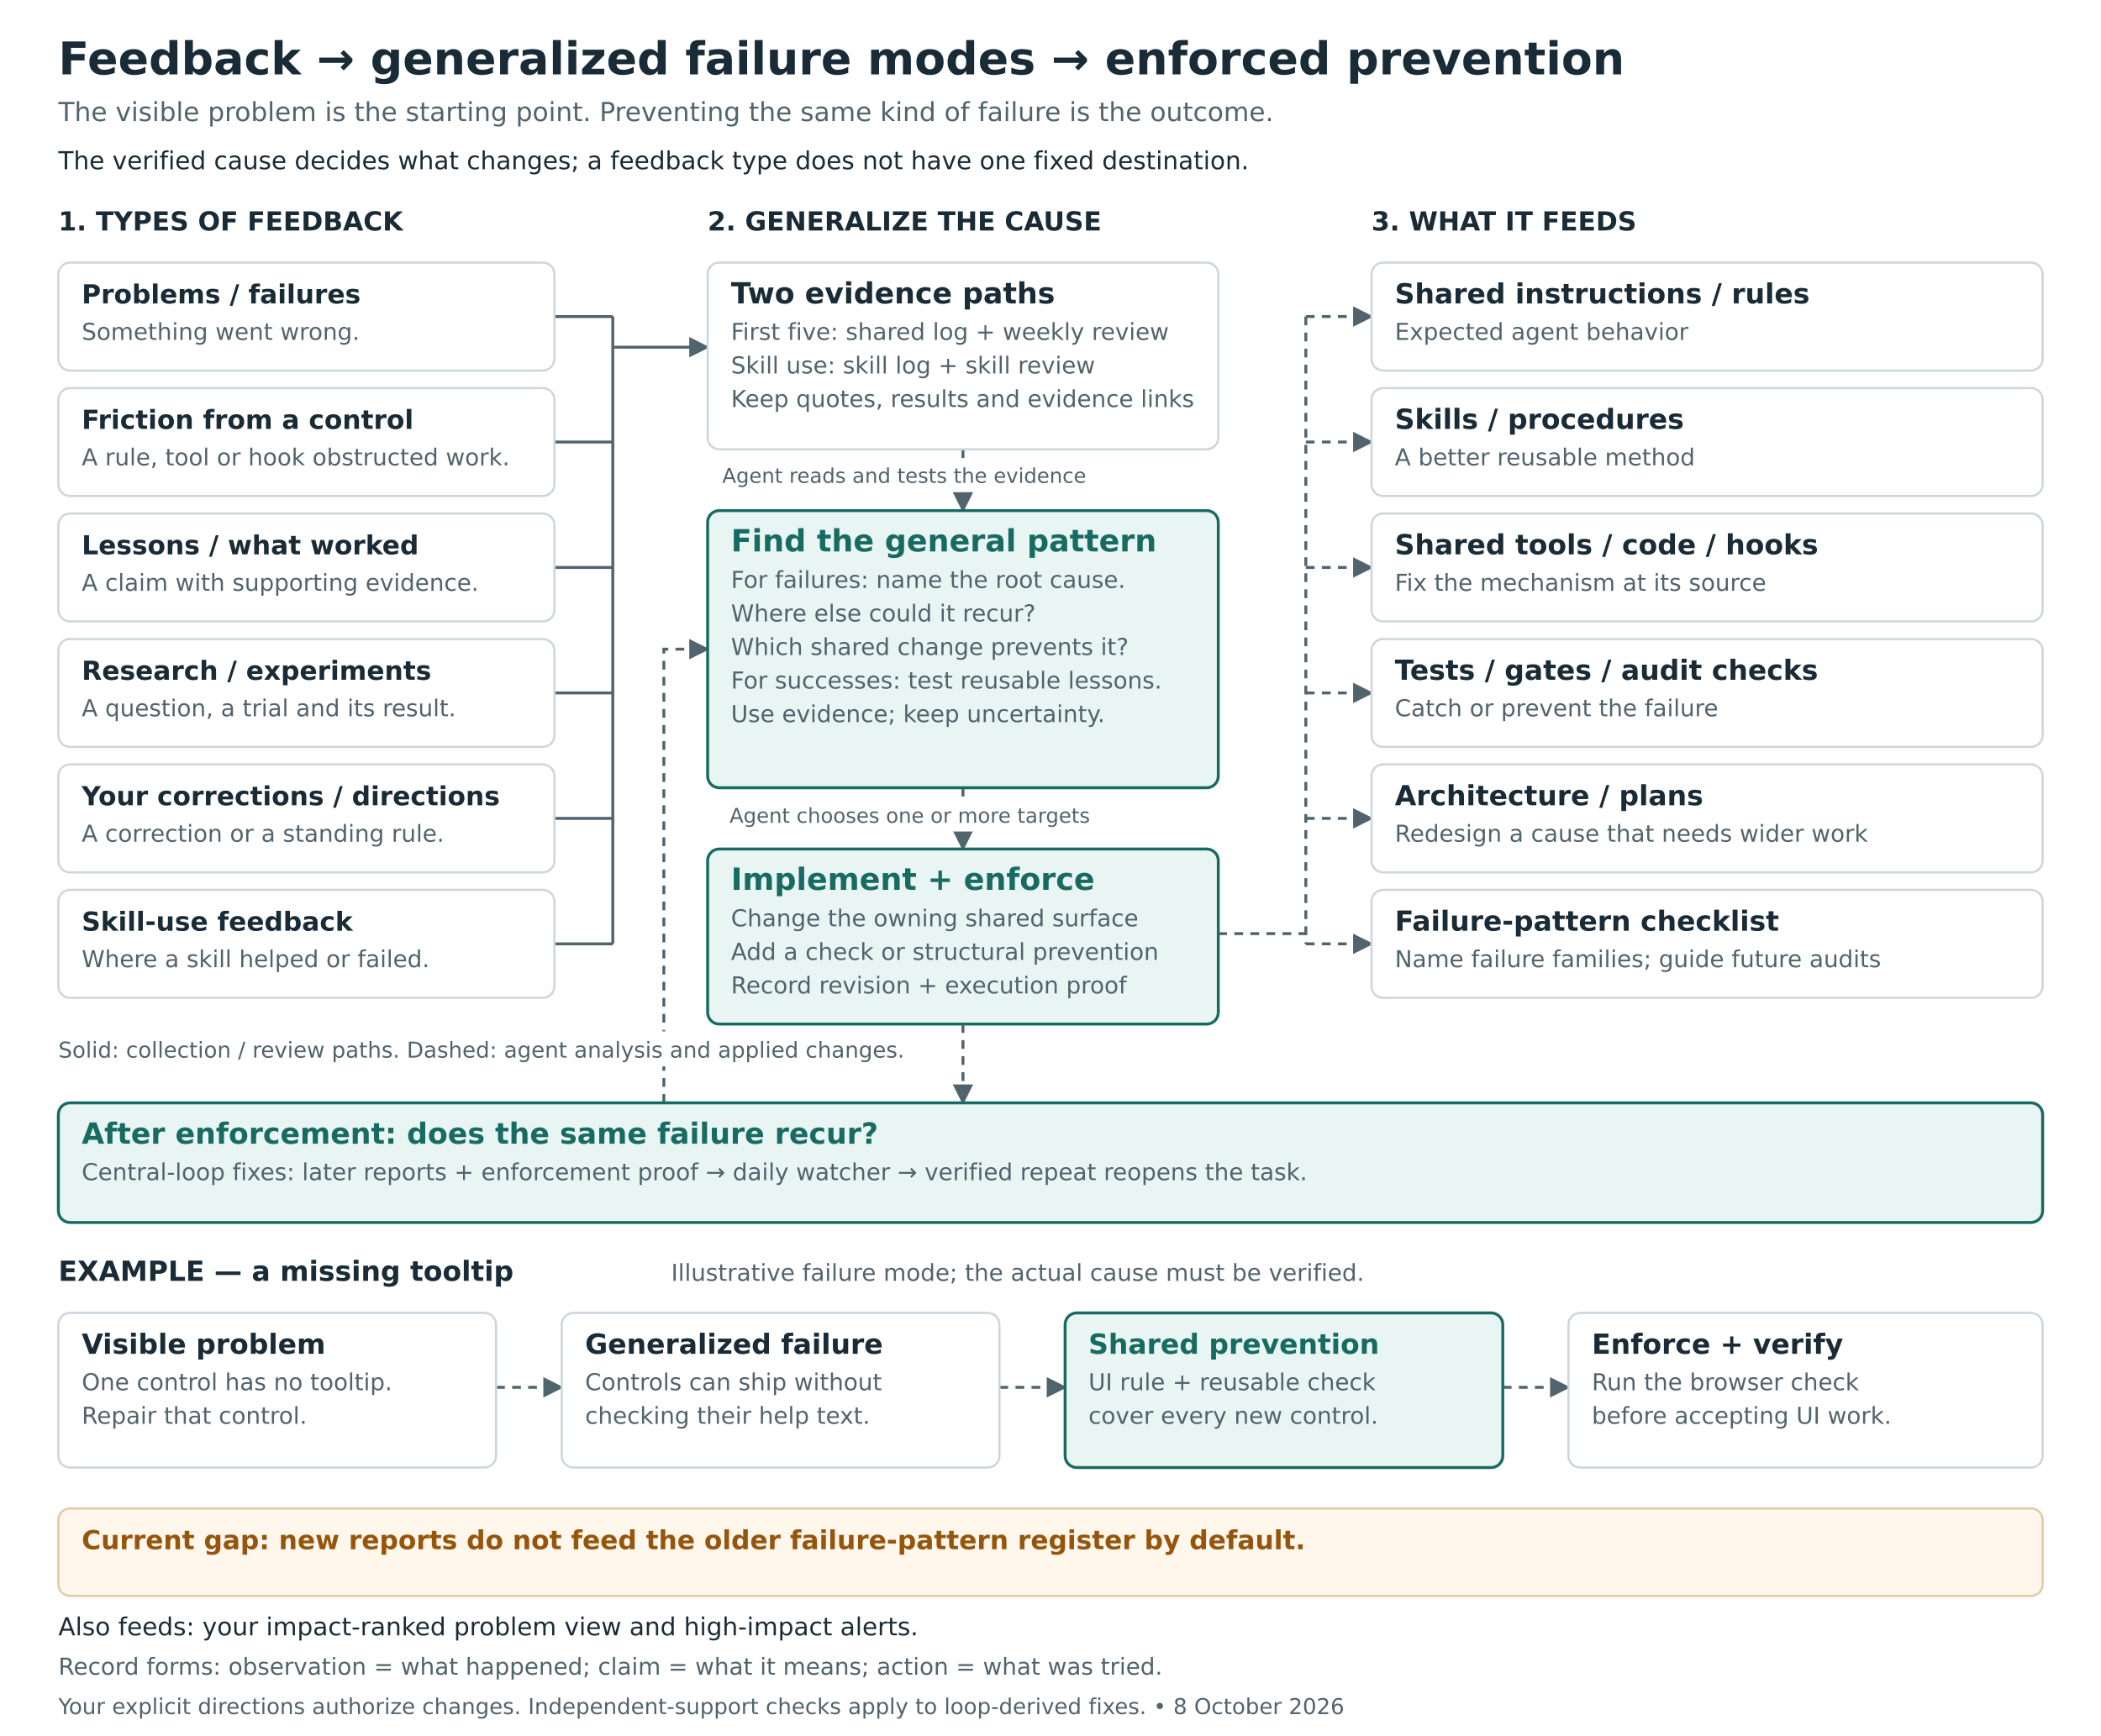
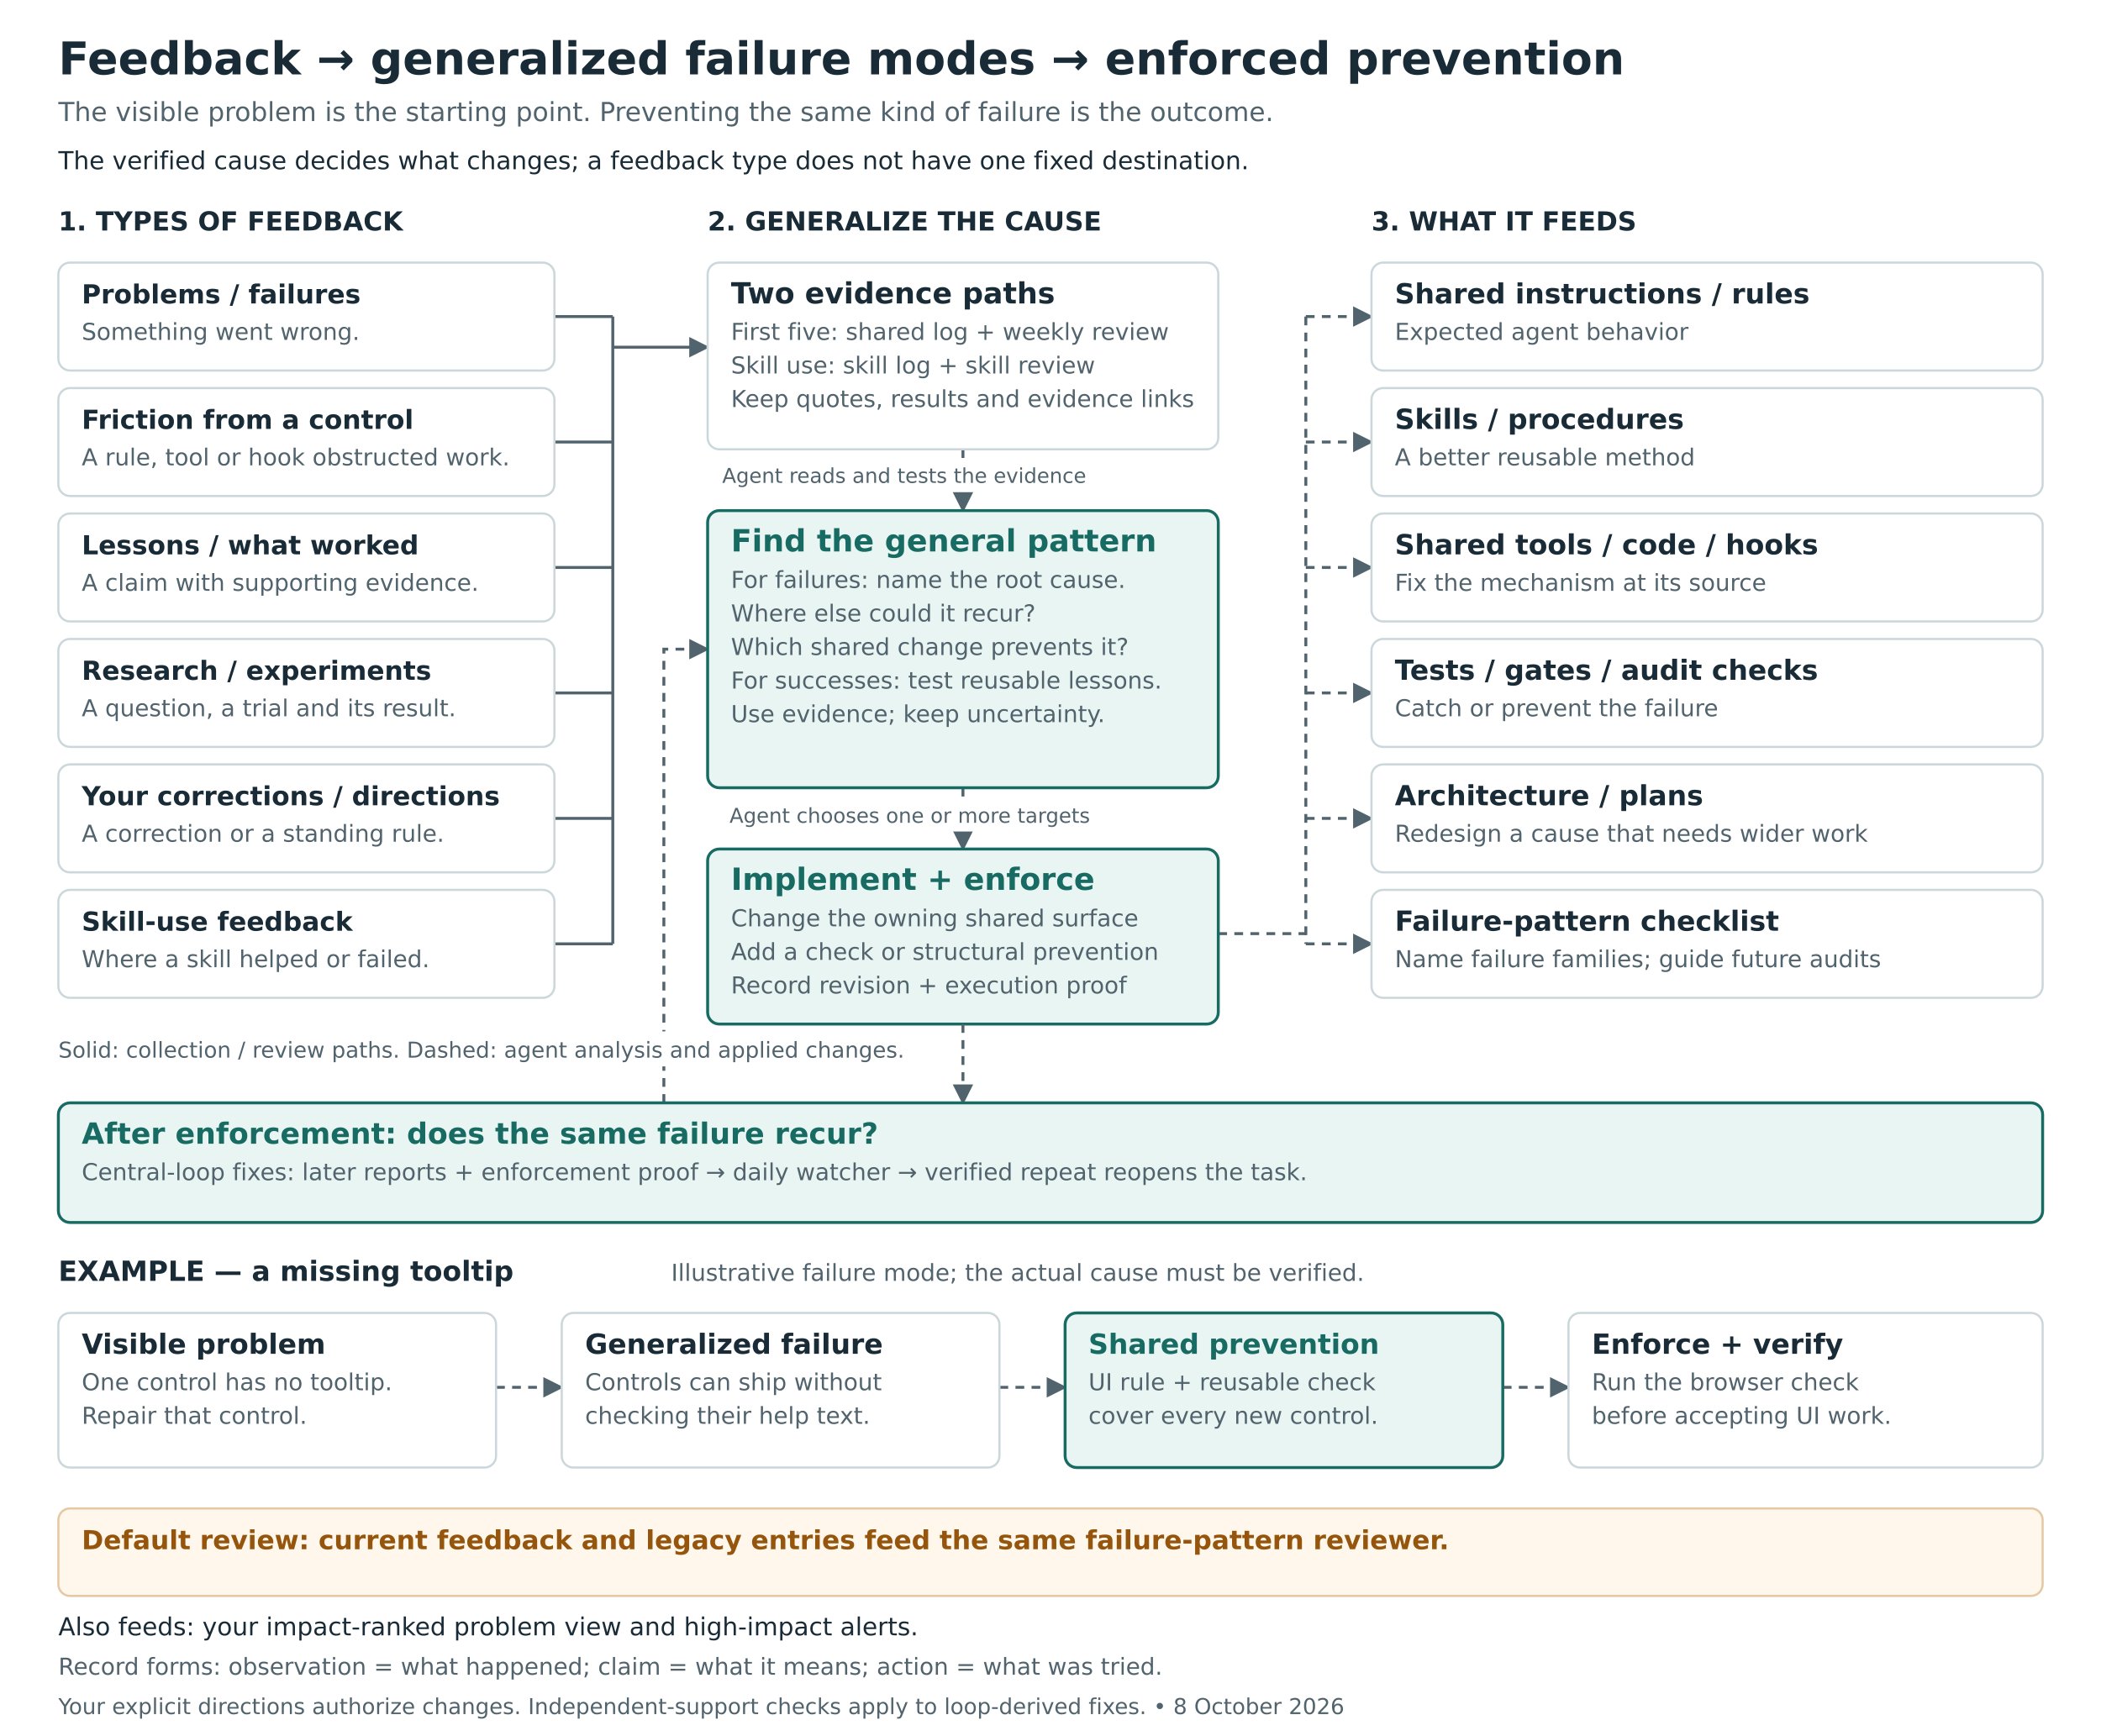
<svg xmlns="http://www.w3.org/2000/svg" width="1440" height="1190" viewBox="0 0 1440 1190" font-family="DejaVu Sans, sans-serif" role="img" aria-labelledby="title desc">
  <defs>
    <marker id="arrow" viewBox="0 0 10 10" refX="9" refY="5" markerWidth="7" markerHeight="7" orient="auto">
      <path d="M0 0 L10 5 L0 10 z" fill="#51636d" />
    </marker>
  </defs>
  <rect width="1440" height="1190" fill="#ffffff" />
  <text x="40" y="51" fill="#192b36" font-size="31" font-weight="700">Feedback → generalized failure modes → enforced prevention</text>
  <text x="40" y="83" fill="#51636d" font-size="18" font-weight="400">The visible problem is the starting point. Preventing the same kind of failure is the outcome.</text>
  <text x="40" y="116" fill="#192b36" font-size="17" font-weight="400">The verified cause decides what changes; a feedback type does not have one fixed destination.</text>
  <text x="40" y="158" fill="#192b36" font-size="18" font-weight="700">1. TYPES OF FEEDBACK</text>
  <text x="485" y="158" fill="#192b36" font-size="18" font-weight="700">2. GENERALIZE THE CAUSE</text>
  <text x="940" y="158" fill="#192b36" font-size="18" font-weight="700">3. WHAT IT FEEDS</text>
  <path d="M380 217 L420 217" fill="none" stroke="#51636d" stroke-width="2" />
  <path d="M380 303 L420 303" fill="none" stroke="#51636d" stroke-width="2" />
  <path d="M380 389 L420 389" fill="none" stroke="#51636d" stroke-width="2" />
  <path d="M380 475 L420 475" fill="none" stroke="#51636d" stroke-width="2" />
  <path d="M380 561 L420 561" fill="none" stroke="#51636d" stroke-width="2" />
  <path d="M380 647 L420 647" fill="none" stroke="#51636d" stroke-width="2" />
  <path d="M420 217 V647" fill="none" stroke="#51636d" stroke-width="2" />
  <path d="M420 238 L485 238" fill="none" stroke="#51636d" stroke-width="2" marker-end="url(#arrow)" />
  <path d="M660 308 L660 350" fill="none" stroke="#51636d" stroke-width="2" stroke-dasharray="6 5" marker-end="url(#arrow)" />
  <path d="M660 540 L660 582" fill="none" stroke="#51636d" stroke-width="2" stroke-dasharray="6 5" marker-end="url(#arrow)" />
  <path d="M455 756 L455 445 L485 445" fill="none" stroke="#51636d" stroke-width="2" stroke-dasharray="6 5" marker-end="url(#arrow)" />
  <path d="M835 640 L895 640" fill="none" stroke="#51636d" stroke-width="2" stroke-dasharray="6 5" />
  <path d="M895 217 V647" fill="none" stroke="#51636d" stroke-width="2" stroke-dasharray="6 5" />
  <path d="M895 217 L940 217" fill="none" stroke="#51636d" stroke-width="2" stroke-dasharray="6 5" marker-end="url(#arrow)" />
  <path d="M895 303 L940 303" fill="none" stroke="#51636d" stroke-width="2" stroke-dasharray="6 5" marker-end="url(#arrow)" />
  <path d="M895 389 L940 389" fill="none" stroke="#51636d" stroke-width="2" stroke-dasharray="6 5" marker-end="url(#arrow)" />
  <path d="M895 475 L940 475" fill="none" stroke="#51636d" stroke-width="2" stroke-dasharray="6 5" marker-end="url(#arrow)" />
  <path d="M895 561 L940 561" fill="none" stroke="#51636d" stroke-width="2" stroke-dasharray="6 5" marker-end="url(#arrow)" />
  <path d="M895 647 L940 647" fill="none" stroke="#51636d" stroke-width="2" stroke-dasharray="6 5" marker-end="url(#arrow)" />
  <g id="problem">
    <rect x="40" y="180" width="340" height="74" rx="8" fill="#ffffff" stroke="#ccd7dc" stroke-width="1.5" />
    <text x="56" y="208" fill="#192b36" font-size="18" font-weight="700">Problems / failures</text>
    <text x="56" y="233" fill="#51636d" font-size="16" font-weight="400">Something went wrong.</text>
  </g>
  <g id="friction">
    <rect x="40" y="266" width="340" height="74" rx="8" fill="#ffffff" stroke="#ccd7dc" stroke-width="1.5" />
    <text x="56" y="294" fill="#192b36" font-size="18" font-weight="700">Friction from a control</text>
    <text x="56" y="319" fill="#51636d" font-size="16" font-weight="400">A rule, tool or hook obstructed work.</text>
  </g>
  <g id="lesson">
    <rect x="40" y="352" width="340" height="74" rx="8" fill="#ffffff" stroke="#ccd7dc" stroke-width="1.5" />
    <text x="56" y="380" fill="#192b36" font-size="18" font-weight="700">Lessons / what worked</text>
    <text x="56" y="405" fill="#51636d" font-size="16" font-weight="400">A claim with supporting evidence.</text>
  </g>
  <g id="research">
    <rect x="40" y="438" width="340" height="74" rx="8" fill="#ffffff" stroke="#ccd7dc" stroke-width="1.5" />
    <text x="56" y="466" fill="#192b36" font-size="18" font-weight="700">Research / experiments</text>
    <text x="56" y="491" fill="#51636d" font-size="16" font-weight="400">A question, a trial and its result.</text>
  </g>
  <g id="human">
    <rect x="40" y="524" width="340" height="74" rx="8" fill="#ffffff" stroke="#ccd7dc" stroke-width="1.5" />
    <text x="56" y="552" fill="#192b36" font-size="18" font-weight="700">Your corrections / directions</text>
    <text x="56" y="577" fill="#51636d" font-size="16" font-weight="400">A correction or a standing rule.</text>
  </g>
  <g id="skill-feedback">
    <rect x="40" y="610" width="340" height="74" rx="8" fill="#ffffff" stroke="#ccd7dc" stroke-width="1.5" />
    <text x="56" y="638" fill="#192b36" font-size="18" font-weight="700">Skill-use feedback</text>
    <text x="56" y="663" fill="#51636d" font-size="16" font-weight="400">Where a skill helped or failed.</text>
  </g>
  <g id="evidence">
    <rect x="485" y="180" width="350" height="128" rx="8" fill="#ffffff" stroke="#ccd7dc" stroke-width="1.5" />
    <text x="501" y="208" fill="#192b36" font-size="20" font-weight="700">Two evidence paths</text>
    <text x="501" y="233" fill="#51636d" font-size="16" font-weight="400">First five: shared log + weekly review</text>
    <text x="501" y="256" fill="#51636d" font-size="16" font-weight="400">Skill use: skill log + skill review</text>
    <text x="501" y="279" fill="#51636d" font-size="16" font-weight="400">Keep quotes, results and evidence links</text>
  </g>
  <g id="generalize">
    <rect x="485" y="350" width="350" height="190" rx="8" fill="#e9f5f2" stroke="#176b62" stroke-width="2" />
    <text x="501" y="378" fill="#176b62" font-size="21" font-weight="700">Find the general pattern</text>
    <text x="501" y="403" fill="#51636d" font-size="16" font-weight="400">For failures: name the root cause.</text>
    <text x="501" y="426" fill="#51636d" font-size="16" font-weight="400">Where else could it recur?</text>
    <text x="501" y="449" fill="#51636d" font-size="16" font-weight="400">Which shared change prevents it?</text>
    <text x="501" y="472" fill="#51636d" font-size="16" font-weight="400">For successes: test reusable lessons.</text>
    <text x="501" y="495" fill="#51636d" font-size="16" font-weight="400">Use evidence; keep uncertainty.</text>
  </g>
  <g id="enforce">
    <rect x="485" y="582" width="350" height="120" rx="8" fill="#e9f5f2" stroke="#176b62" stroke-width="2" />
    <text x="501" y="610" fill="#176b62" font-size="21" font-weight="700">Implement + enforce</text>
    <text x="501" y="635" fill="#51636d" font-size="16" font-weight="400">Change the owning shared surface</text>
    <text x="501" y="658" fill="#51636d" font-size="16" font-weight="400">Add a check or structural prevention</text>
    <text x="501" y="681" fill="#51636d" font-size="16" font-weight="400">Record revision + execution proof</text>
  </g>
  <g id="rules">
    <rect x="940" y="180" width="460" height="74" rx="8" fill="#ffffff" stroke="#ccd7dc" stroke-width="1.5" />
    <text x="956" y="208" fill="#192b36" font-size="19" font-weight="700">Shared instructions / rules</text>
    <text x="956" y="233" fill="#51636d" font-size="16" font-weight="400">Expected agent behavior</text>
  </g>
  <g id="skills">
    <rect x="940" y="266" width="460" height="74" rx="8" fill="#ffffff" stroke="#ccd7dc" stroke-width="1.5" />
    <text x="956" y="294" fill="#192b36" font-size="19" font-weight="700">Skills / procedures</text>
    <text x="956" y="319" fill="#51636d" font-size="16" font-weight="400">A better reusable method</text>
  </g>
  <g id="tools">
    <rect x="940" y="352" width="460" height="74" rx="8" fill="#ffffff" stroke="#ccd7dc" stroke-width="1.5" />
    <text x="956" y="380" fill="#192b36" font-size="19" font-weight="700">Shared tools / code / hooks</text>
    <text x="956" y="405" fill="#51636d" font-size="16" font-weight="400">Fix the mechanism at its source</text>
  </g>
  <g id="checks">
    <rect x="940" y="438" width="460" height="74" rx="8" fill="#ffffff" stroke="#ccd7dc" stroke-width="1.5" />
    <text x="956" y="466" fill="#192b36" font-size="19" font-weight="700">Tests / gates / audit checks</text>
    <text x="956" y="491" fill="#51636d" font-size="16" font-weight="400">Catch or prevent the failure</text>
  </g>
  <g id="architecture">
    <rect x="940" y="524" width="460" height="74" rx="8" fill="#ffffff" stroke="#ccd7dc" stroke-width="1.5" />
    <text x="956" y="552" fill="#192b36" font-size="19" font-weight="700">Architecture / plans</text>
    <text x="956" y="577" fill="#51636d" font-size="16" font-weight="400">Redesign a cause that needs wider work</text>
  </g>
  <g id="taxonomy">
    <rect x="940" y="610" width="460" height="74" rx="8" fill="#ffffff" stroke="#ccd7dc" stroke-width="1.5" />
    <text x="956" y="638" fill="#192b36" font-size="19" font-weight="700">Failure-pattern checklist</text>
    <text x="956" y="663" fill="#51636d" font-size="16" font-weight="400">Name failure families; guide future audits</text>
  </g>
  <rect x="490" y="314" width="335" height="23" fill="white" />
  <text x="495" y="331" fill="#51636d" font-size="14" font-weight="400">Agent reads and tests the evidence</text>
  <rect x="490" y="547" width="335" height="23" fill="white" />
  <text x="500" y="564" fill="#51636d" font-size="14" font-weight="400">Agent chooses one or more targets</text>
  <rect x="40" y="707" width="800" height="24" fill="white" />
  <text x="40" y="725" fill="#51636d" font-size="15" font-weight="400">Solid: collection / review paths. Dashed: agent analysis and applied changes.</text>
  <path d="M660 702 L660 756" fill="none" stroke="#51636d" stroke-width="2" stroke-dasharray="6 5" marker-end="url(#arrow)" />
  <g id="recurrence">
    <rect x="40" y="756" width="1360" height="82" rx="8" fill="#e9f5f2" stroke="#176b62" stroke-width="2" />
    <text x="56" y="784" fill="#176b62" font-size="20" font-weight="700">After enforcement: does the same failure recur?</text>
    <text x="56" y="809" fill="#51636d" font-size="16" font-weight="400">Central-loop fixes: later reports + enforcement proof → daily watcher → verified repeat reopens the task.</text>
  </g>
  <text x="40" y="878" fill="#192b36" font-size="19" font-weight="700">EXAMPLE — a missing tooltip</text>
  <text x="460" y="878" fill="#51636d" font-size="16" font-weight="400">Illustrative failure mode; the actual cause must be verified.</text>
  <path d="M340 951 L385 951" fill="none" stroke="#51636d" stroke-width="2" stroke-dasharray="6 5" marker-end="url(#arrow)" />
  <path d="M685 951 L730 951" fill="none" stroke="#51636d" stroke-width="2" stroke-dasharray="6 5" marker-end="url(#arrow)" />
  <path d="M1030 951 L1075 951" fill="none" stroke="#51636d" stroke-width="2" stroke-dasharray="6 5" marker-end="url(#arrow)" />
  <g id="example-problem">
    <rect x="40" y="900" width="300" height="106" rx="8" fill="#ffffff" stroke="#ccd7dc" stroke-width="1.5" />
    <text x="56" y="928" fill="#192b36" font-size="19" font-weight="700">Visible problem</text>
    <text x="56" y="953" fill="#51636d" font-size="16" font-weight="400">One control has no tooltip.</text>
    <text x="56" y="976" fill="#51636d" font-size="16" font-weight="400">Repair that control.</text>
  </g>
  <g id="example-mode">
    <rect x="385" y="900" width="300" height="106" rx="8" fill="#ffffff" stroke="#ccd7dc" stroke-width="1.5" />
    <text x="401" y="928" fill="#192b36" font-size="19" font-weight="700">Generalized failure</text>
    <text x="401" y="953" fill="#51636d" font-size="16" font-weight="400">Controls can ship without</text>
    <text x="401" y="976" fill="#51636d" font-size="16" font-weight="400">checking their help text.</text>
  </g>
  <g id="example-prevent">
    <rect x="730" y="900" width="300" height="106" rx="8" fill="#e9f5f2" stroke="#176b62" stroke-width="2" />
    <text x="746" y="928" fill="#176b62" font-size="19" font-weight="700">Shared prevention</text>
    <text x="746" y="953" fill="#51636d" font-size="16" font-weight="400">UI rule + reusable check</text>
    <text x="746" y="976" fill="#51636d" font-size="16" font-weight="400">cover every new control.</text>
  </g>
  <g id="example-proof">
    <rect x="1075" y="900" width="325" height="106" rx="8" fill="#ffffff" stroke="#ccd7dc" stroke-width="1.5" />
    <text x="1091" y="928" fill="#192b36" font-size="19" font-weight="700">Enforce + verify</text>
    <text x="1091" y="953" fill="#51636d" font-size="16" font-weight="400">Run the browser check</text>
    <text x="1091" y="976" fill="#51636d" font-size="16" font-weight="400">before accepting UI work.</text>
  </g>
  <g id="gap">
    <rect x="40" y="1034" width="1360" height="60" rx="8" fill="#fff7eb" stroke="#e5c9a5" stroke-width="1.5" />
-     <text x="56" y="1062" fill="#96550c" font-size="18" font-weight="700">Current gap: new reports do not feed the older failure-pattern register by default.</text>
+     <text x="56" y="1062" fill="#96550c" font-size="18" font-weight="700">Default review: current feedback and legacy entries feed the same failure-pattern reviewer.</text>
  </g>
  <text x="40" y="1121" fill="#192b36" font-size="17" font-weight="400">Also feeds: your impact-ranked problem view and high-impact alerts.</text>
  <text x="40" y="1148" fill="#51636d" font-size="16" font-weight="400">Record forms: observation = what happened; claim = what it means; action = what was tried.</text>
  <text x="40" y="1175" fill="#51636d" font-size="15" font-weight="400">Your explicit directions authorize changes. Independent-support checks apply to loop-derived fixes.  •  8 October 2026</text>
</svg>
